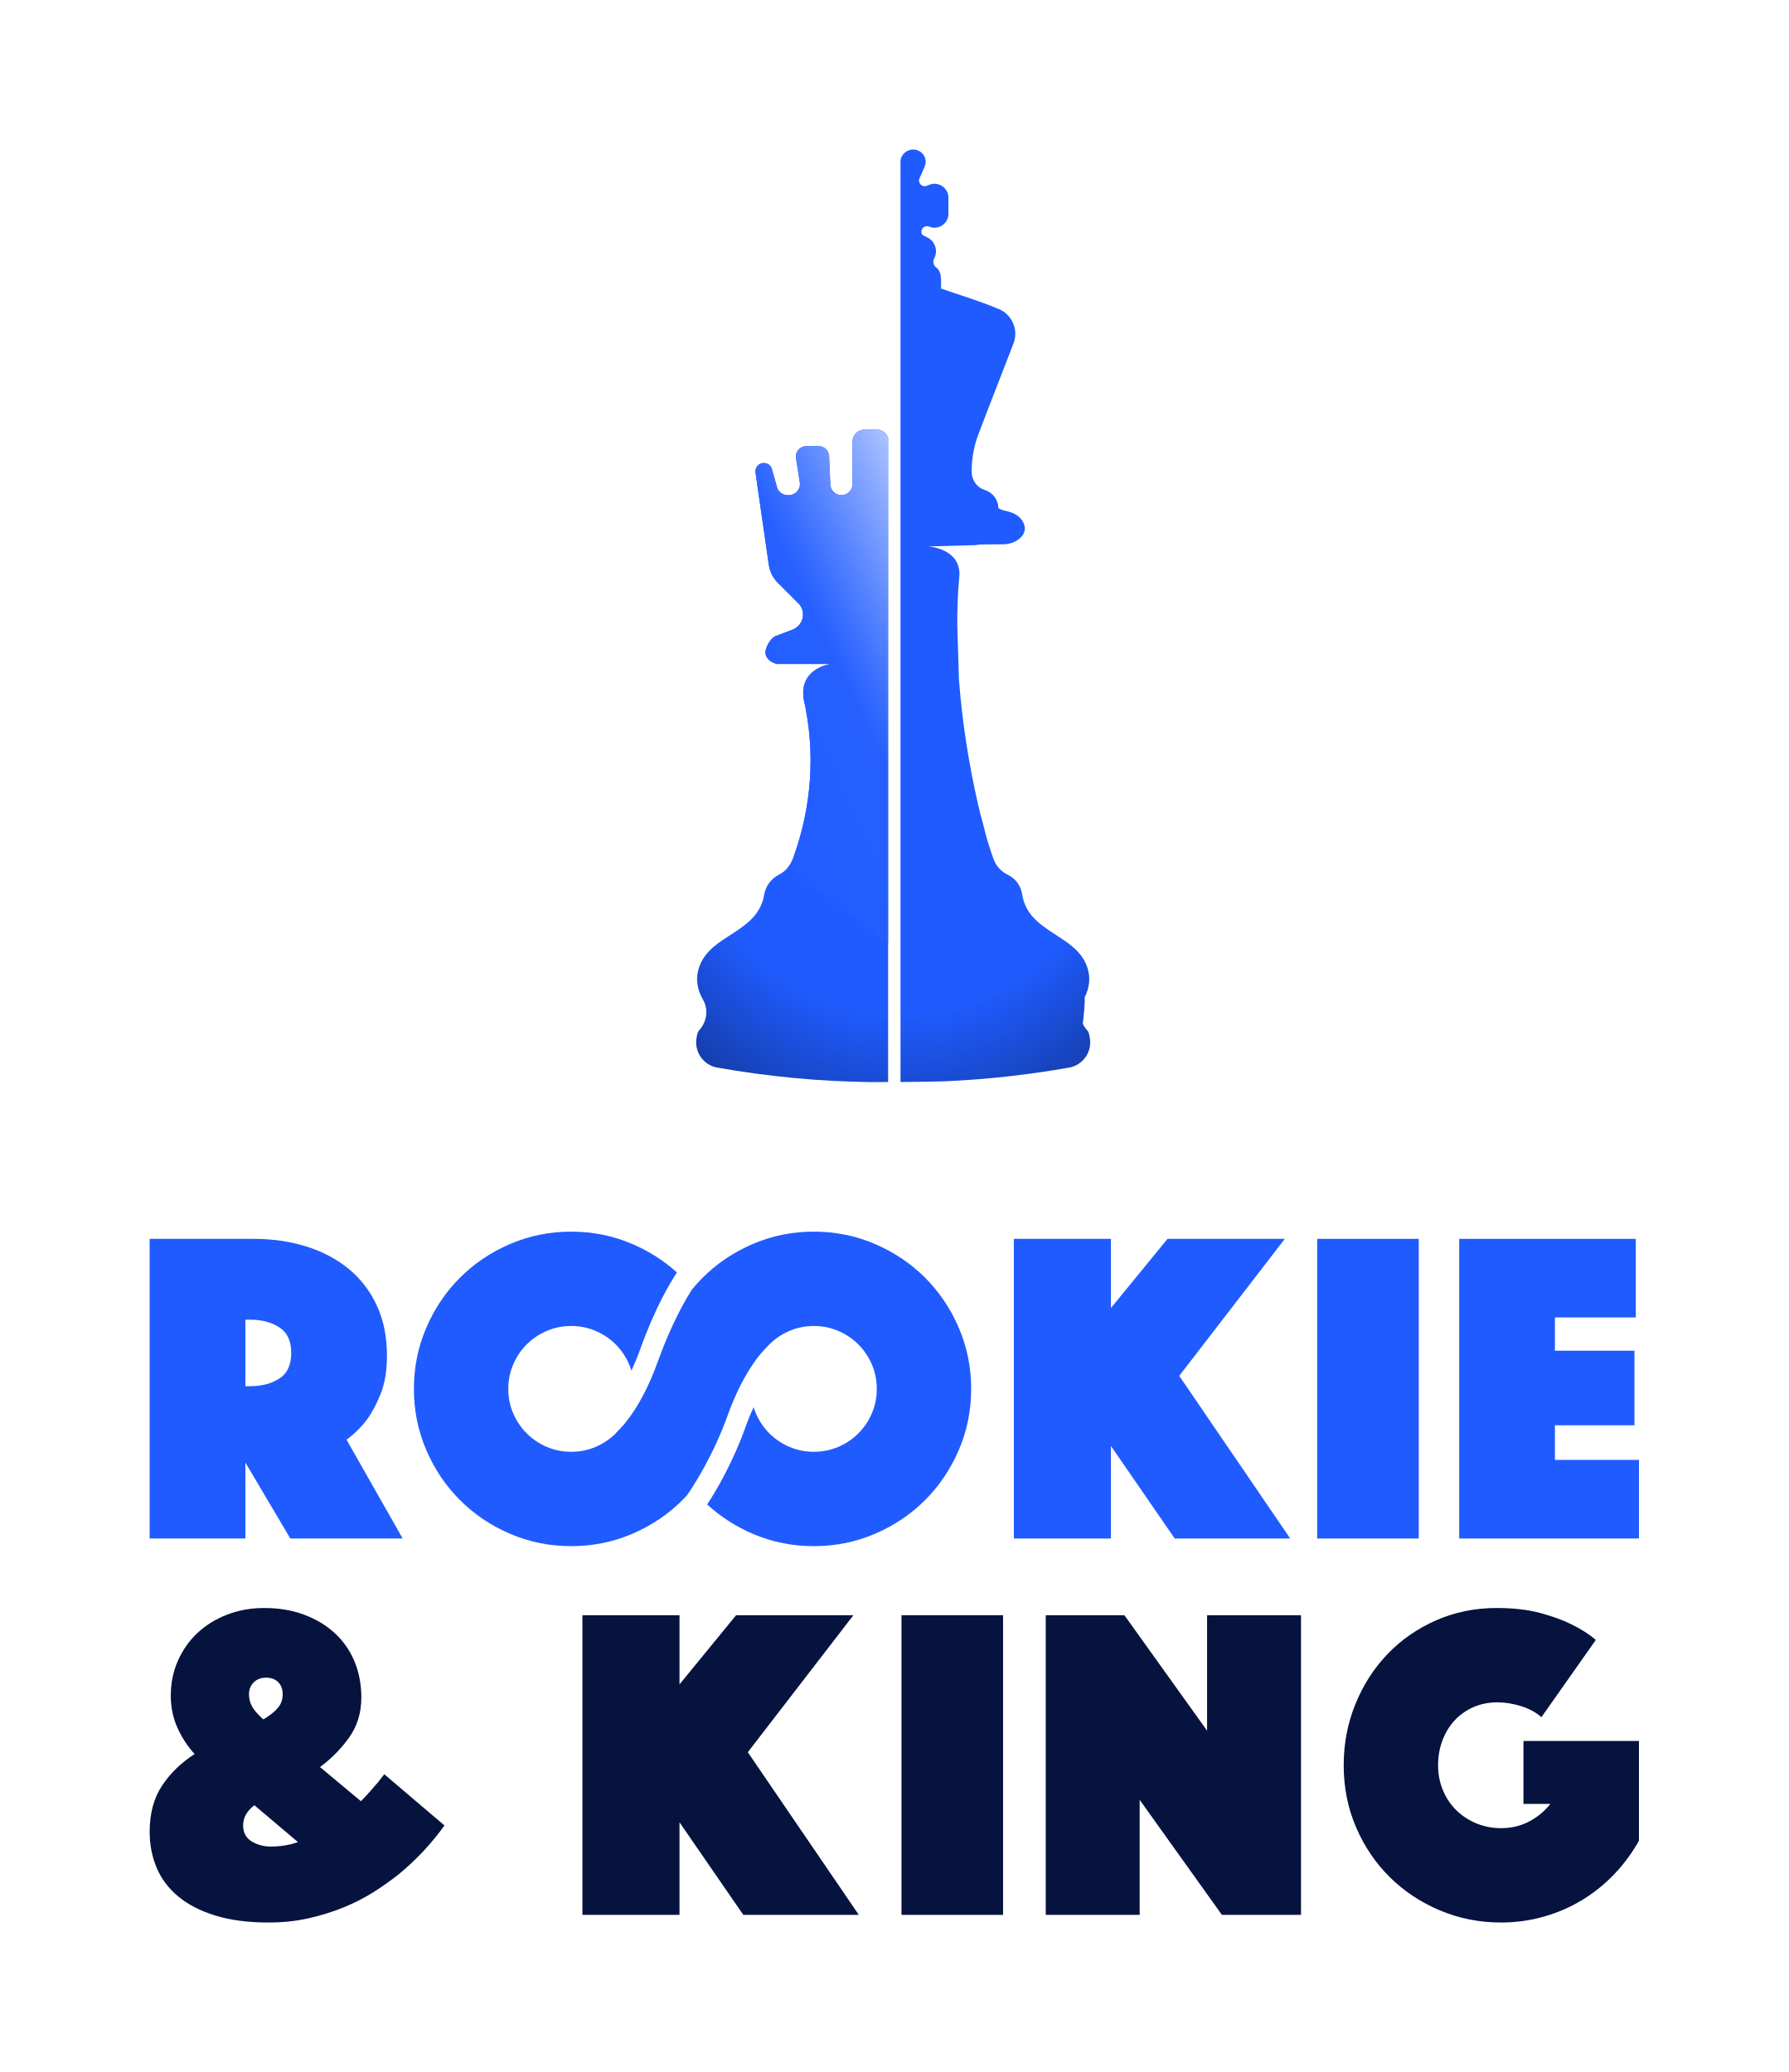
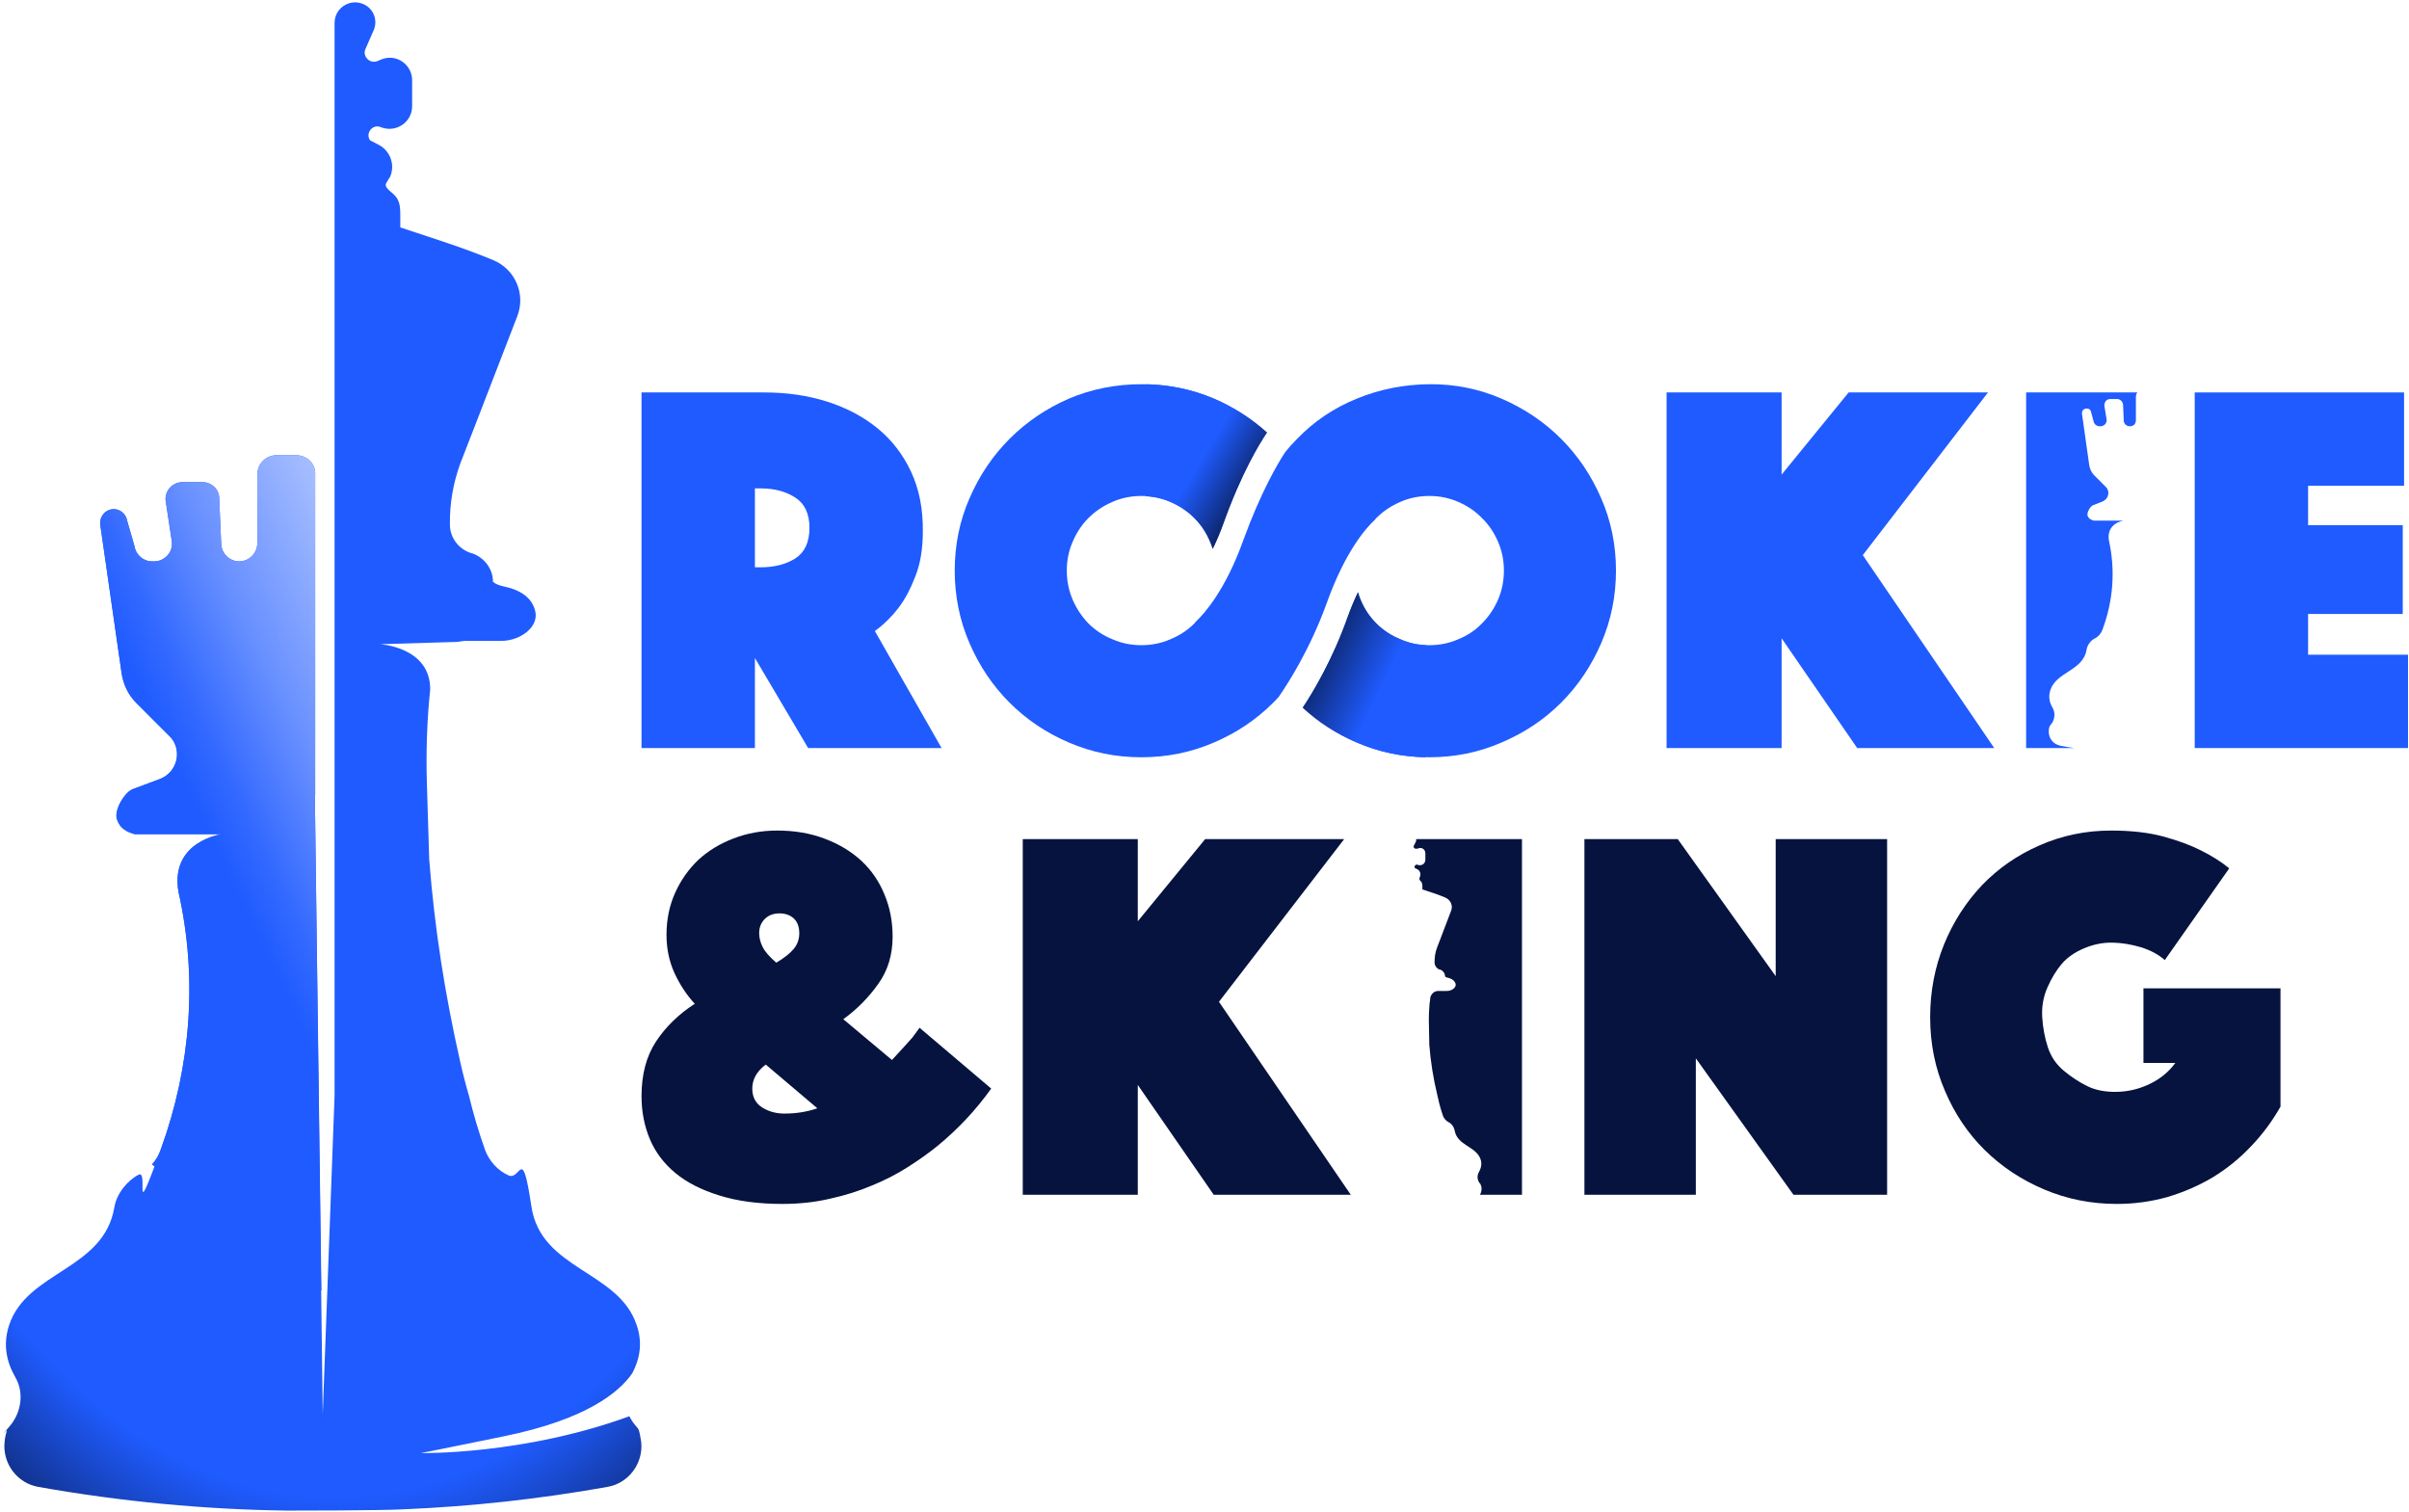
- <svg xmlns="http://www.w3.org/2000/svg" viewBox="0 0 503.722 583.766" width="504" height="584">
+ <svg xmlns="http://www.w3.org/2000/svg" xmlns:xlink="http://www.w3.org/1999/xlink" viewBox="173 279 733 460" width="733" height="460">
  <defs>
-     <clipPath id="cL">
-       <rect x="0" y="0" width="268.75" height="1080" />
-     </clipPath>
-     <clipPath id="cR">
-       <rect x="274.85" y="0" width="800" height="1080" />
-     </clipPath>
-     <radialGradient id="gA" gradientUnits="userSpaceOnUse" cx="0" cy="0" fx="0" fy="0" r="347.095" gradientTransform="matrix(0.720926, 0, 0, 1.279074, 275.198, 408.8786)">
-       <stop offset="0" stop-color="#1F5BFF" />
-       <stop offset="0.656" stop-color="#1F5BFF" />
-       <stop offset="0.664" stop-color="#1F5BFE" />
-       <stop offset="0.68" stop-color="#1E58F6" />
-       <stop offset="0.695" stop-color="#1D55EE" />
-       <stop offset="0.711" stop-color="#1C52E5" />
-       <stop offset="0.727" stop-color="#1B4FDD" />
-       <stop offset="0.742" stop-color="#1A4CD5" />
-       <stop offset="0.758" stop-color="#1949CC" />
-       <stop offset="0.773" stop-color="#1846C4" />
-       <stop offset="0.789" stop-color="#1743BC" />
-       <stop offset="0.805" stop-color="#1640B4" />
-       <stop offset="0.82" stop-color="#153DAC" />
-       <stop offset="0.836" stop-color="#143AA3" />
-       <stop offset="0.852" stop-color="#13379B" />
-       <stop offset="0.867" stop-color="#123493" />
-       <stop offset="0.883" stop-color="#11328B" />
-       <stop offset="0.898" stop-color="#102E82" />
-       <stop offset="1" stop-color="#0F2D7E" />
+     <radialGradient id="rk-radial-gradient" cx="-409.5" cy="407.3" fx="-409.5" fy="407.3" r="171.9" gradientTransform="translate(0 -315.3) scale(1 1.8)" gradientUnits="userSpaceOnUse">
+       <stop offset=".7" stop-color="#1f5bff" />
+       <stop offset=".9" stop-color="#000" />
    </radialGradient>
-     <linearGradient id="gH" gradientUnits="userSpaceOnUse" x1="0.271" y1="0" x2="1.601" y2="0" gradientTransform="matrix(-115.6908, 55.3304, -55.3304, -115.6908, 348.7944, 500.1782)">
-       <stop offset="0" stop-color="#B3C7FF" />
-       <stop offset="0.004" stop-color="#B1C6FF" />
-       <stop offset="0.043" stop-color="#A3BCFF" />
-       <stop offset="0.082" stop-color="#95B2FF" />
-       <stop offset="0.121" stop-color="#87A7FF" />
-       <stop offset="0.16" stop-color="#7A9EFF" />
-       <stop offset="0.199" stop-color="#6D94FF" />
-       <stop offset="0.238" stop-color="#608AFF" />
-       <stop offset="0.277" stop-color="#5381FF" />
-       <stop offset="0.316" stop-color="#4778FF" />
-       <stop offset="0.355" stop-color="#3B6FFF" />
-       <stop offset="0.395" stop-color="#3067FF" />
-       <stop offset="0.434" stop-color="#2560FF" />
-       <stop offset="1" stop-color="#1F5BFF" />
+     <linearGradient id="rk-linear-gradient" x1="-592.2" y1="-147.7" x2="-550.5" y2="-127.8" gradientUnits="userSpaceOnUse">
+       <stop offset="0" stop-color="#000" />
+       <stop offset=".8" stop-color="#1f5bff" />
    </linearGradient>
+     <radialGradient id="rk-radial-gradient3" cx="275.2" cy="408.9" fx="275.2" fy="408.9" r="250.2" gradientTransform="translate(0 -316.6) scale(1 1.8)" xlink:href="#rk-radial-gradient" />
+     <linearGradient id="rk-linear-gradient2" x1="348.8" y1="500.2" x2="233.1" y2="555.5" gradientUnits="userSpaceOnUse">
+       <stop offset="0" stop-color="#fff" />
+       <stop offset=".2" stop-color="#bbcdff" />
+       <stop offset=".6" stop-color="#6890ff" />
+       <stop offset=".8" stop-color="#3369ff" />
+       <stop offset=".9" stop-color="#1f5bff" />
+     </linearGradient>
+     <linearGradient id="rk-linear-gradient3" x1="561" y1="470.2" x2="602.8" y2="490.1" xlink:href="#rk-linear-gradient" />
+     <linearGradient id="rk-linear-gradient4" x1="562.7" y1="435.2" x2="531.5" y2="416.4" xlink:href="#rk-linear-gradient" />
  </defs>
-   <g transform="translate(195.678 42.118) scale(0.572585) translate(-173.678 -279.693)">
-     <g clip-path="url(#cL)">
-       <path d="M 274.820 285.953 L 274.820 612.430 L 271.246 709.320 L 268.797 520.938 C 268.840 520.938 268.879 520.934 268.922 520.934 L 268.922 476.559 L 269.055 423.426 C 269.062 420.145 266.402 417.477 263.121 417.477 L 257.199 417.477 C 253.922 417.477 251.266 420.133 251.266 423.410 L 251.266 444.297 C 251.266 447.316 248.816 449.766 245.797 449.766 C 242.836 449.766 240.414 447.406 240.332 444.449 L 239.730 430.637 C 239.652 427.867 237.387 425.660 234.617 425.660 L 228.492 425.660 C 225.480 425.660 223.117 428.254 223.402 431.254 L 225.352 443.785 C 225.652 446.992 223.129 449.766 219.906 449.766 L 219.316 449.766 C 216.605 449.766 214.305 447.777 213.906 445.094 L 211.727 437.488 C 211.430 435.453 209.684 433.945 207.625 433.945 C 205.129 433.945 203.195 436.137 203.512 438.617 L 210.027 483.809 C 210.465 487.238 212.027 490.430 214.477 492.879 L 225.109 503.512 C 228.551 507.703 226.777 514.047 221.703 515.965 L 213.406 519.105 C 210.824 520.082 207.641 525.711 208.551 528.332 C 209.508 531.074 211.605 532.129 213.996 532.848 L 240.520 532.848 C 240.520 532.848 224.695 534.898 227.258 550.297 C 227.262 550.312 227.262 550.328 227.266 550.344 C 233.168 576.500 231.145 603.355 221.988 628.531 C 220.766 631.887 218.430 634.789 215.238 636.398 C 211.344 638.367 208.496 642.020 207.789 646.324 C 204.645 665.371 181.305 665.676 175.770 682.078 C 173.754 688.059 175.031 693.375 177.738 698.113 C 180.520 702.977 179.527 708.945 175.797 713.117 C 175.469 713.484 175.230 713.848 175.109 714.199 C 174.773 715.172 174.543 716.355 174.402 717.648 C 173.680 724.230 178.160 730.281 184.680 731.438 C 209.898 735.898 235.109 738.277 260.324 738.582 L 260.383 738.582 C 262.812 738.609 288.953 738.508 296.020 738.211 L 296.051 738.211 L 296.051 738.207 C 316.633 737.336 337.215 735.082 357.801 731.438 C 364.324 730.285 368.812 724.242 368.090 717.656 C 367.949 716.359 367.719 715.176 367.383 714.199 C 367.262 713.848 367.023 713.484 366.699 713.121 C 365.824 712.141 365.105 711.059 364.543 709.922 C 365.000 705.400 365.600 700.600 365.450 696.810 C 367.660 692.402 368.555 687.516 366.719 682.078 C 361.160 665.598 337.637 665.367 334.664 646.066 C 334.031 641.961 331.484 638.434 327.734 636.641 C 324.441 635.066 321.879 632.277 320.625 628.855 C 318.645 623.449 316.992 617.969 315.680 612.430 L 315.699 612.430 C 314.730 608.996 313.816 605.531 312.996 601.945 C 308.375 581.609 305.168 561.316 303.598 540.488 L 302.883 517.684 C 302.574 507.906 302.957 498.406 303.863 488.719 C 303.863 475.836 288.562 475.027 288.562 475.027 L 312.051 474.348 C 312.789 474.160 313.555 474.051 314.344 474.047 L 314.426 474.043 L 325.434 473.957 C 331.617 473.906 337.191 469.484 335.805 464.668 C 334.758 461.035 331.820 458.996 328.223 457.930 C 326.715 457.484 324.062 457.141 322.980 456.039 C 322.906 452.148 320.430 448.711 316.762 447.414 L 316.094 447.180 C 312.434 445.883 309.938 442.457 309.871 438.574 C 309.762 432.195 310.871 425.859 313.145 419.898 L 317.258 409.094 L 330.383 375.242 L 330.430 375.125 C 333.004 368.465 329.805 360.977 323.227 358.215 C 313.926 354.301 304.105 351.340 294.812 348.156 C 294.688 343.020 295.355 340.191 292.309 337.652 C 291.059 336.609 290.625 334.887 291.344 333.426 L 291.449 333.215 L 291.469 333.180 C 293.363 329.523 291.922 324.984 288.266 323.090 L 285.633 321.727 C 284.094 319.484 286.422 316.617 288.934 317.660 C 293.453 319.531 298.426 316.211 298.426 311.320 L 298.426 303.426 C 298.426 298.566 293.512 295.246 289.004 297.059 L 287.770 297.555 C 285.469 298.477 283.211 296.145 284.211 293.875 L 286.723 288.164 C 288.016 285.230 286.770 281.801 283.898 280.375 L 283.852 280.352 C 282.941 279.902 281.996 279.691 281.074 279.691 C 277.793 279.691 274.820 282.332 274.820 285.953" fill="url(#gA)" />
-       <path d="M 257.199 417.477 C 253.922 417.477 251.266 420.133 251.266 423.41 L 251.266 444.297 C 251.266 447.316 248.816 449.766 245.797 449.766 C 242.836 449.766 240.414 447.406 240.332 444.449 L 239.73 430.637 C 239.652 427.867 237.387 425.66 234.617 425.66 L 228.492 425.66 C 225.48 425.66 223.117 428.254 223.402 431.254 L 225.352 443.785 C 225.652 446.992 223.129 449.766 219.906 449.766 L 219.316 449.766 C 216.605 449.766 214.305 447.777 213.906 445.094 L 211.727 437.488 C 211.43 435.453 209.684 433.945 207.625 433.945 C 205.129 433.945 203.195 436.137 203.512 438.617 L 210.027 483.809 C 210.465 487.238 212.027 490.43 214.477 492.879 L 225.109 503.512 C 228.551 507.703 226.777 514.047 221.703 515.965 L 213.406 519.105 C 210.824 520.082 207.641 525.711 208.551 528.332 C 209.508 531.074 211.605 532.129 213.996 532.848 L 240.52 532.848 C 240.52 532.848 224.695 534.898 227.258 550.297 C 227.262 550.312 227.262 550.328 227.266 550.344 C 233.168 576.5 231.145 603.355 221.988 628.531 C 221.352 630.277 220.406 631.898 219.199 633.281 L 270.758 671.699 L 268.797 520.938 C 268.84 520.938 268.879 520.934 268.922 520.934 L 268.922 476.559 L 269.055 423.426 C 269.062 420.145 266.402 417.477 263.121 417.477 Z M 257.199 417.477 " fill="url(#gH)" />
-     </g>
-     <g clip-path="url(#cR)">
-       <path d="M 274.820 285.953 L 274.820 612.430 L 271.246 709.320 L 268.797 520.938 C 268.840 520.938 268.879 520.934 268.922 520.934 L 268.922 476.559 L 269.055 423.426 C 269.062 420.145 266.402 417.477 263.121 417.477 L 257.199 417.477 C 253.922 417.477 251.266 420.133 251.266 423.410 L 251.266 444.297 C 251.266 447.316 248.816 449.766 245.797 449.766 C 242.836 449.766 240.414 447.406 240.332 444.449 L 239.730 430.637 C 239.652 427.867 237.387 425.660 234.617 425.660 L 228.492 425.660 C 225.480 425.660 223.117 428.254 223.402 431.254 L 225.352 443.785 C 225.652 446.992 223.129 449.766 219.906 449.766 L 219.316 449.766 C 216.605 449.766 214.305 447.777 213.906 445.094 L 211.727 437.488 C 211.430 435.453 209.684 433.945 207.625 433.945 C 205.129 433.945 203.195 436.137 203.512 438.617 L 210.027 483.809 C 210.465 487.238 212.027 490.430 214.477 492.879 L 225.109 503.512 C 228.551 507.703 226.777 514.047 221.703 515.965 L 213.406 519.105 C 210.824 520.082 207.641 525.711 208.551 528.332 C 209.508 531.074 211.605 532.129 213.996 532.848 L 240.520 532.848 C 240.520 532.848 224.695 534.898 227.258 550.297 C 227.262 550.312 227.262 550.328 227.266 550.344 C 233.168 576.500 231.145 603.355 221.988 628.531 C 220.766 631.887 218.430 634.789 215.238 636.398 C 211.344 638.367 208.496 642.020 207.789 646.324 C 204.645 665.371 181.305 665.676 175.770 682.078 C 173.754 688.059 175.031 693.375 177.738 698.113 C 180.520 702.977 179.527 708.945 175.797 713.117 C 175.469 713.484 175.230 713.848 175.109 714.199 C 174.773 715.172 174.543 716.355 174.402 717.648 C 173.680 724.230 178.160 730.281 184.680 731.438 C 209.898 735.898 235.109 738.277 260.324 738.582 L 260.383 738.582 C 262.812 738.609 288.953 738.508 296.020 738.211 L 296.051 738.211 L 296.051 738.207 C 316.633 737.336 337.215 735.082 357.801 731.438 C 364.324 730.285 368.812 724.242 368.090 717.656 C 367.949 716.359 367.719 715.176 367.383 714.199 C 367.262 713.848 367.023 713.484 366.699 713.121 C 365.824 712.141 365.105 711.059 364.543 709.922 C 365.000 705.400 365.600 700.600 365.450 696.810 C 367.660 692.402 368.555 687.516 366.719 682.078 C 361.160 665.598 337.637 665.367 334.664 646.066 C 334.031 641.961 331.484 638.434 327.734 636.641 C 324.441 635.066 321.879 632.277 320.625 628.855 C 318.645 623.449 316.992 617.969 315.680 612.430 L 315.699 612.430 C 314.730 608.996 313.816 605.531 312.996 601.945 C 308.375 581.609 305.168 561.316 303.598 540.488 L 302.883 517.684 C 302.574 507.906 302.957 498.406 303.863 488.719 C 303.863 475.836 288.562 475.027 288.562 475.027 L 312.051 474.348 C 312.789 474.160 313.555 474.051 314.344 474.047 L 314.426 474.043 L 325.434 473.957 C 331.617 473.906 337.191 469.484 335.805 464.668 C 334.758 461.035 331.820 458.996 328.223 457.930 C 326.715 457.484 324.062 457.141 322.980 456.039 C 322.906 452.148 320.430 448.711 316.762 447.414 L 316.094 447.180 C 312.434 445.883 309.938 442.457 309.871 438.574 C 309.762 432.195 310.871 425.859 313.145 419.898 L 317.258 409.094 L 330.383 375.242 L 330.430 375.125 C 333.004 368.465 329.805 360.977 323.227 358.215 C 313.926 354.301 304.105 351.340 294.812 348.156 C 294.688 343.020 295.355 340.191 292.309 337.652 C 291.059 336.609 290.625 334.887 291.344 333.426 L 291.449 333.215 L 291.469 333.180 C 293.363 329.523 291.922 324.984 288.266 323.090 L 285.633 321.727 C 284.094 319.484 286.422 316.617 288.934 317.660 C 293.453 319.531 298.426 316.211 298.426 311.320 L 298.426 303.426 C 298.426 298.566 293.512 295.246 289.004 297.059 L 287.770 297.555 C 285.469 298.477 283.211 296.145 284.211 293.875 L 286.723 288.164 C 288.016 285.230 286.770 281.801 283.898 280.375 L 283.852 280.352 C 282.941 279.902 281.996 279.691 281.074 279.691 C 277.793 279.691 274.820 282.332 274.820 285.953" fill="url(#gA)" />
-     </g>
+   <g id="mark">
+     <path fill="url(#rk-radial-gradient3)" d="M368.1,717.7c-.2-1.3-.4-2.5-.7-3.5-.1-.4-.4-.7-.7-1.1-.9-1-1.6-2-2.2-3.2-32.3,11.8-63.4,11.2-63.4,11.2,0,0,8.7-1.7,25.2-5.1,25.1-5.1,35.1-13.4,39.1-19.2,2.3-4.4,3.2-9.3,1.3-14.7-5.5-16.5-29.1-16.7-32-36s-3.2-7.7-7-9.5c-3.3-1.5-5.8-4.3-7.1-7.7q-2.9-8.2-4.9-16.5h0c-1-3.4-1.9-6.9-2.7-10.5-4.6-20.3-7.8-40.6-9.4-61.4l-.7-22.8c-.3-9.8,0-19.3,1-29,0-12.9-15.3-13.7-15.3-13.7l23.5-.7c.7-.1,1.5-.2,2.2-.3h.1s11,0,11,0c6.2,0,11.8-4.5,10.4-9.3-1-3.7-4-5.7-7.6-6.8-1.5-.4-4.1-.8-5.2-1.9,0-3.9-2.6-7.3-6.2-8.6l-.7-.2c-3.7-1.3-6.2-4.7-6.2-8.6-.1-6.4,1-12.7,3.2-18.7l4.2-10.8,13.1-33.9h0c2.6-6.7-.6-14.2-7.2-17-9.3-3.9-19.1-6.9-28.4-10-.1-5.2.6-8-2.5-10.5s-1.7-2.8-1-4.3v-.2c.1,0,.2,0,.2,0,1.9-3.7.4-8.2-3.2-10.1l-2.7-1.4c-1.5-2.2.8-5.1,3.3-4,4.6,1.8,9.5-1.5,9.5-6.4v-7.9c0-4.8-4.9-8.2-9.4-6.3l-1.2.5c-2.3.9-4.6-1.5-3.6-3.7l2.5-5.7c1.3-3,0-6.4-2.8-7.8h0c-4.2-2.1-9.1.9-9.1,5.6v326.4l-3.6,96.9-2.4-188.4s0,0,.1,0v-97.5c.2-3.3-2.5-5.9-5.8-5.9h-5.9c-3.3,0-5.9,2.6-5.9,5.9v20.9c0,3-2.5,5.5-5.5,5.5h0c-3,0-5.4-2.4-5.5-5.4l-.6-13.8c0-2.7-2.3-4.9-5.1-4.9h-6.1c-3,0-5.4,2.6-5.1,5.6l1.9,12.5c.4,3.2-2.2,6-5.4,6h-.6c-2.7,0-5-2-5.4-4.7l-2.2-7.6c-.3-2-2-3.6-4.1-3.6h0c-2.5,0-4.4,2.2-4.1,4.7l6.5,45.2c.5,3.4,2,6.6,4.5,9.1l10.6,10.6c3.4,4.2,1.7,10.5-3.4,12.5l-8.3,3.1c-2.6,1-5.8,6.6-4.8,9.2.9,2.8,3,3.8,5.4,4.5h26.5s-15.8,2.1-13.2,17.5c0,0,0,0,0,0,5.9,26.2,3.8,53.1-5.3,78.2s-3.6,6.3-6.8,7.9-6.7,5.6-7.4,9.9c-3.2,19.1-26.5,19.4-32,35.8-2,6-.8,11.3,1.9,16s1.8,10.8-1.9,15-.6.7-.7,1.1c-.3,1-.6,2.2-.7,3.5-.7,6.5,3.8,12.6,10.3,13.7q37.8,6.7,75.6,7.2h0s0,0,0,0c2.5,0,28.7,0,35.7-.4h0q30.9-1.3,61.8-6.8C364.3,730.3,368.8,724.2,368.1,717.7Z" />
+     <path fill="url(#rk-linear-gradient2)" d="M210,483.8c.5,3.4,2,6.6,4.5,9.1l10.6,10.6c3.4,4.2,1.7,10.5-3.4,12.5l-8.3,3.1c-2.6,1-5.8,6.6-4.8,9.2.9,2.8,3,3.8,5.4,4.5h26.5s-15.8,2.1-13.2,17.5c0,0,0,0,0,0,5.9,26.2,3.8,53.1-5.3,78.2-.6,1.8-1.6,3.4-2.8,4.8l51.6,38.4-2-150.8s0,0,.1,0v-97.5c.2-3.3-2.5-5.9-5.8-5.9h-5.9c-3.3,0-5.9,2.6-5.9,5.9v20.9c0,3-2.5,5.5-5.5,5.5s-5.4-2.4-5.5-5.4l-.6-13.8c0-2.7-2.3-4.9-5.1-4.9h-6.1c-3,0-5.4,2.6-5.1,5.6l1.9,12.5c.4,3.2-2.2,6-5.4,6h-.6c-2.7,0-5-2-5.4-4.7l-2.2-7.6c-.3-2-2-3.6-4.1-3.6s-4.4,2.2-4.1,4.7L210,483.8Z" />
  </g>
-   <g transform="translate(42.118 347.004) scale(1) translate(-356.016 -673.738)">
-     <path d="M 382.977 717.281 L 384.371 717.281 C 387.578 717.281 390.297 716.566 392.535 715.129 C 394.77 713.695 395.891 711.293 395.891 707.914 C 395.891 704.543 394.77 702.137 392.535 700.699 C 390.297 699.266 387.578 698.547 384.371 698.547 L 382.977 698.547 Z M 356.016 675.762 L 385.129 675.762 C 390.531 675.762 395.531 676.48 400.129 677.914 C 404.73 679.352 408.715 681.461 412.094 684.246 C 415.465 687.027 418.105 690.469 420.004 694.559 C 421.902 698.656 422.852 703.359 422.852 708.676 C 422.852 712.895 422.262 716.48 421.082 719.434 C 419.898 722.387 418.59 724.836 417.156 726.773 C 415.465 728.973 413.57 730.828 411.461 732.344 L 427.281 760.191 L 395.637 760.191 L 382.977 738.801 L 382.977 760.191 L 356.016 760.191 Z M 356.016 675.762 " fill="#1F5BFF" />
-     <path d="M 599.43 675.766 L 626.773 675.766 L 626.773 695.258 L 642.719 675.766 L 675.758 675.766 L 646.012 714.371 L 677.277 760.195 L 644.746 760.195 L 626.773 734.117 L 626.773 760.195 L 599.43 760.195 Z M 599.43 675.766 " fill="#1F5BFF" />
-     <path d="M 684.871 675.766 L 713.48 675.766 L 713.48 760.195 L 684.871 760.195 Z M 684.871 675.766 " fill="#1F5BFF" />
-     <path d="M 724.871 675.766 L 774.617 675.766 L 774.617 697.914 L 751.832 697.914 L 751.832 707.281 L 774.238 707.281 L 774.238 728.293 L 751.832 728.293 L 751.832 738.043 L 775.504 738.043 L 775.504 760.195 L 724.871 760.195 Z M 724.871 675.766 " fill="#1F5BFF" />
-     <path d="M 583.926 700.828 C 581.605 695.426 578.438 690.723 574.434 686.715 C 570.422 682.707 565.719 679.543 560.316 677.219 C 554.914 674.898 549.18 673.738 543.102 673.738 C 537.027 673.738 531.285 674.898 525.887 677.219 C 520.488 679.543 515.781 682.707 511.773 686.715 C 510.773 687.715 509.82 688.762 508.926 689.848 C 508.918 689.84 508.91 689.832 508.902 689.824 C 507.047 692.684 503.035 699.508 499.043 710.609 C 494.617 722.914 489.383 728.496 487.859 729.934 C 487.668 730.148 487.484 730.371 487.281 730.574 C 485.676 732.18 483.801 733.441 481.648 734.371 C 479.496 735.301 477.195 735.762 474.75 735.762 C 472.301 735.762 470.004 735.301 467.852 734.371 C 465.699 733.441 463.82 732.18 462.219 730.574 C 460.613 728.973 459.348 727.094 458.422 724.941 C 457.492 722.789 457.027 720.488 457.027 718.043 C 457.027 715.594 457.492 713.297 458.422 711.141 C 459.348 708.992 460.613 707.113 462.219 705.512 C 463.82 703.906 465.699 702.641 467.852 701.715 C 470.004 700.785 472.301 700.32 474.75 700.32 C 477.195 700.32 479.496 700.785 481.648 701.715 C 483.801 702.641 485.676 703.906 487.281 705.512 C 488.883 707.113 490.148 708.992 491.078 711.141 C 491.324 711.715 491.535 712.301 491.715 712.895 C 492.539 711.113 493.363 709.148 494.16 706.934 C 498.496 694.887 502.773 687.879 504.539 685.25 C 500.879 681.926 496.688 679.25 491.965 677.219 C 486.562 674.898 480.824 673.738 474.75 673.738 C 468.672 673.738 462.934 674.898 457.535 677.219 C 452.133 679.543 447.43 682.707 443.422 686.715 C 439.41 690.723 436.246 695.426 433.926 700.828 C 431.605 706.227 430.445 711.965 430.445 718.043 C 430.445 724.117 431.605 729.855 433.926 735.258 C 436.246 740.656 439.41 745.363 443.422 749.371 C 447.43 753.379 452.133 756.543 457.535 758.863 C 462.934 761.184 468.672 762.348 474.75 762.348 C 480.824 762.348 486.562 761.184 491.965 758.863 C 497.363 756.543 502.07 753.379 506.078 749.371 C 506.527 748.922 506.961 748.461 507.387 747.996 C 509.312 745.203 514.758 736.797 518.809 725.531 C 523.102 713.594 528.074 707.918 530.277 705.836 C 530.375 705.727 530.469 705.613 530.57 705.512 C 532.172 703.906 534.051 702.641 536.203 701.715 C 538.355 700.785 540.652 700.32 543.102 700.32 C 545.547 700.32 547.852 700.785 550 701.715 C 552.152 702.641 554.031 703.906 555.633 705.512 C 557.238 707.113 558.5 708.992 559.434 711.141 C 560.359 713.297 560.824 715.594 560.824 718.043 C 560.824 720.488 560.359 722.789 559.434 724.941 C 558.5 727.094 557.238 728.973 555.633 730.574 C 554.031 732.18 552.152 733.441 550 734.371 C 547.852 735.301 545.547 735.762 543.102 735.762 C 540.652 735.762 538.355 735.301 536.203 734.371 C 534.051 733.441 532.172 732.18 530.57 730.574 C 528.969 728.973 527.699 727.094 526.773 724.941 C 526.527 724.371 526.32 723.793 526.141 723.203 C 525.312 724.996 524.488 726.988 523.691 729.211 C 520.141 739.074 515.543 746.793 513.059 750.598 C 516.777 754.027 521.051 756.789 525.887 758.863 C 531.285 761.184 537.027 762.348 543.102 762.348 C 549.18 762.348 554.914 761.184 560.316 758.863 C 565.719 756.543 570.422 753.379 574.434 749.371 C 578.438 745.363 581.605 740.656 583.926 735.258 C 586.246 729.855 587.406 724.117 587.406 718.043 C 587.406 711.965 586.246 706.227 583.926 700.828 " fill="#1F5BFF" />
-     <path d="M 383.992 804.078 C 383.992 805.262 384.262 806.379 384.812 807.434 C 385.363 808.488 386.438 809.73 388.043 811.168 C 389.98 809.984 391.375 808.867 392.219 807.812 C 393.062 806.758 393.484 805.516 393.484 804.078 C 393.484 802.645 393.062 801.504 392.219 800.66 C 391.375 799.816 390.234 799.395 388.801 799.395 C 387.363 799.395 386.207 799.84 385.32 800.723 C 384.434 801.609 383.992 802.73 383.992 804.078 M 390.191 846.988 C 391.461 846.988 392.746 846.883 394.055 846.672 C 395.359 846.465 396.605 846.145 397.789 845.723 L 385.512 835.344 C 383.398 836.945 382.344 838.848 382.344 841.039 C 382.344 843.066 383.145 844.562 384.75 845.531 C 386.352 846.504 388.168 846.988 390.191 846.988 M 356.016 842.812 C 356.016 837.668 357.176 833.34 359.5 829.836 C 361.816 826.336 364.879 823.363 368.676 820.914 C 366.73 818.805 365.133 816.355 363.863 813.57 C 362.598 810.785 361.965 807.75 361.965 804.457 C 361.965 800.914 362.641 797.621 363.992 794.586 C 365.34 791.547 367.195 788.934 369.559 786.734 C 371.922 784.543 374.707 782.836 377.914 781.609 C 381.121 780.387 384.582 779.773 388.297 779.773 C 392.43 779.773 396.184 780.406 399.559 781.672 C 402.934 782.938 405.828 784.691 408.23 786.926 C 410.637 789.164 412.473 791.82 413.738 794.898 C 415.004 797.98 415.637 801.336 415.637 804.965 C 415.637 809.266 414.496 813.023 412.219 816.23 C 409.941 819.438 407.195 822.223 403.992 824.586 L 415.512 834.203 C 416.523 833.191 417.43 832.223 418.23 831.293 C 419.031 830.363 419.727 829.562 420.32 828.887 C 420.996 828.047 421.586 827.285 422.094 826.609 L 439.055 841.039 C 435.426 846.102 431.164 850.66 426.27 854.711 C 424.16 856.398 421.816 858.066 419.246 859.711 C 416.668 861.355 413.844 862.812 410.762 864.078 C 407.68 865.344 404.371 866.375 400.828 867.18 C 397.281 867.98 393.527 868.383 389.559 868.383 C 383.738 868.383 378.715 867.727 374.496 866.418 C 370.277 865.113 366.797 863.316 364.055 861.039 C 361.312 858.762 359.285 856.062 357.977 852.938 C 356.668 849.816 356.016 846.441 356.016 842.812 " fill="#06133F" />
-     <path d="M 477.914 781.801 L 505.254 781.801 L 505.254 801.293 L 521.203 781.801 L 554.242 781.801 L 524.496 820.406 L 555.762 866.23 L 523.23 866.23 L 505.254 840.152 L 505.254 866.23 L 477.914 866.23 Z M 477.914 781.801 " fill="#06133F" />
-     <path d="M 567.785 781.801 L 596.391 781.801 L 596.391 866.23 L 567.785 866.23 Z M 567.785 781.801 " fill="#06133F" />
-     <path d="M 608.418 781.801 L 630.566 781.801 L 653.859 814.332 L 653.859 781.801 L 680.312 781.801 L 680.312 866.23 L 658.035 866.23 L 634.871 833.824 L 634.871 866.23 L 608.418 866.23 Z M 608.418 781.801 " fill="#06133F" />
-     <path d="M 748.035 810.531 C 746.516 809.184 744.617 808.148 742.34 807.434 C 740.059 806.719 737.824 806.355 735.629 806.355 C 733.18 806.355 730.945 806.801 728.922 807.684 C 726.895 808.57 725.141 809.797 723.668 811.355 C 722.191 812.918 721.027 814.797 720.188 816.988 C 719.344 819.184 718.922 821.547 718.922 824.078 C 718.922 826.609 719.383 828.973 720.312 831.168 C 721.238 833.359 722.508 835.238 724.109 836.801 C 725.715 838.359 727.594 839.586 729.742 840.469 C 731.895 841.355 734.191 841.801 736.641 841.801 C 739.512 841.801 742.129 841.188 744.488 839.965 C 746.852 838.742 748.879 837.074 750.566 834.965 L 742.973 834.965 L 742.973 817.242 L 775.504 817.242 L 775.504 845.344 C 773.559 848.805 771.238 851.945 768.543 854.773 C 765.84 857.602 762.82 860.027 759.488 862.055 C 756.156 864.078 752.547 865.641 748.668 866.734 C 744.785 867.832 740.773 868.383 736.641 868.383 C 730.566 868.383 724.828 867.242 719.426 864.965 C 714.023 862.684 709.32 859.562 705.312 855.598 C 701.305 851.633 698.141 846.945 695.82 841.547 C 693.496 836.145 692.34 830.324 692.34 824.078 C 692.34 818.004 693.434 812.266 695.629 806.863 C 697.824 801.465 700.84 796.758 704.68 792.75 C 708.52 788.742 713.078 785.578 718.352 783.254 C 723.625 780.934 729.301 779.773 735.375 779.773 C 740.102 779.773 744.191 780.238 747.652 781.168 C 751.113 782.098 754.023 783.148 756.387 784.332 C 759.176 785.68 761.492 787.16 763.352 788.762 Z M 748.035 810.531 " fill="#06133F" />
+   <g id="wordmark">
+     <path fill="#1f5bff" d="M368.2,398.4h37.3q10.4,0,19.2,2.8t15.3,8.1,10.2,13.2,3.6,18.1q0,8.1-2.3,13.8-2.2,5.7-5,9.4-3.2,4.2-7.3,7.2l20.3,35.6h-40.6l-16.2-27.4v27.4h-34.5V398.4ZM402.7,451.6h1.8q6.2,0,10.5-2.7,4.3-2.8,4.3-9.3,0-6.4-4.3-9.2-4.3-2.8-10.5-2.8h-1.8V451.6Z" />
+     <path fill="#1f5bff" d="M680.1,398.4h35v25l20.4-25h42.4l-38.1,49.5,40,58.7h-41.7l-23-33.4v33.4h-35V398.4Z" />
+     <path fill="#1f5bff" d="M840.8,398.4h63.7v28.4h-29.2v12h28.8v27h-28.8v12.4h30.4v28.4h-64.9V398.4Z" />
+     <path fill="#06133f" d="M368.2,612.5q0-9.9,4.4-16.6t11.8-11.5q-3.7-4-6.2-9.4-2.4-5.3-2.4-11.6,0-6.9,2.6-12.7,2.6-5.8,7.1-10.1,4.6-4.2,10.7-6.5,6.2-2.4,13.3-2.4,8,0,14.5,2.5,6.4,2.4,11.1,6.7,4.6,4.3,7,10.2,2.5,5.9,2.5,12.9,0,8.3-4.4,14.4-4.4,6.2-10.6,10.7l14.8,12.4q1.9-2,3.5-3.8,1.5-1.7,2.7-3,1.3-1.7,2.2-3l21.8,18.5q-7,9.8-16.4,17.5-4.1,3.3-9,6.4-5,3.2-10.9,5.6-5.9,2.5-12.7,4-6.8,1.6-14.5,1.6-11.1,0-19.3-2.6-8.1-2.5-13.3-6.8-5.3-4.4-7.8-10.4Q368.2,619.5,368.2,612.5ZM412,617.8q2.4,0,4.9-.4,2.5-.4,4.8-1.2l-15.7-13.3q-4.1,3.1-4.1,7.3,0,3.9,3.1,5.8Q408.1,617.9,412,617.8ZM404,562.9q0,2.2,1.1,4.3,1,2,4.1,4.7,3.7-2.2,5.4-4.3,1.6-2,1.6-4.7,0-2.8-1.6-4.4-1.7-1.6-4.4-1.6-2.8,0-4.5,1.7Q404,560.3,404,562.9Z" />
+     <path fill="#06133f" d="M484.2,534.3h35v25l20.5-25h42.3l-38.1,49.5,40.1,58.7h-41.7l-23.1-33.4v33.4h-35V534.3Z" />
+     <path fill="#06133f" d="M655.1,534.3h28.4l29.8,41.7v-41.7h33.9v108.2h-28.5l-29.7-41.5v41.5h-33.9V534.3Z" />
+     <path fill="#06133f" d="M831.7,571.1q-3-2.6-7.3-3.9t-8.6-1.4-8.6,1.7-6.8,4.7-4.4,7.2-1.6,9.1,1.7,9.1,4.9,7.2,7.2,4.7,8.9,1.7,10-2.4,7.8-6.4h-9.7v-22.7h41.7v36q-3.8,6.7-9,12.1-5.2,5.5-11.6,9.4-6.4,3.8-13.8,6-7.5,2.1-15.4,2.1-11.7,0-22.1-4.4-10.4-4.4-18.1-12-7.7-7.6-12.1-18-4.5-10.4-4.5-22.4,0-11.7,4.2-22.1,4.2-10.3,11.6-18.1,7.4-7.7,17.5-12.1,10.2-4.5,21.8-4.5,9.1,0,15.8,1.8,6.6,1.8,11.2,4.1,5.3,2.6,8.9,5.6L831.7,571.1Z" />
+     <path fill="#1f5bff" d="M660.2,430.6q-4.5-10.4-12.2-18.1t-18.1-12.2-22-4.4-22.1,4.4-18.1,12.2q-1.9,1.9-3.6,4s0,0,0,0c-2.4,3.6-7.5,12.4-12.7,26.6-5.6,15.8-12.3,22.9-14.3,24.8-.2.2-.5.5-.7.8q-3.1,3.1-7.3,4.8-4.1,1.8-8.8,1.8-4.7,0-8.8-1.8-4.2-1.7-7.3-4.8-3-3.1-4.8-7.2-1.8-4.2-1.8-8.9,0-4.7,1.8-8.8,1.8-4.2,4.8-7.2,3.1-3.1,7.3-4.9,4.1-1.8,8.8-1.8,4.7,0,8.8,1.8,4.2,1.8,7.3,4.9,3,3,4.8,7.2c.3.7.6,1.5.8,2.2,1.1-2.3,2.2-4.8,3.2-7.6,5.5-15.4,11-24.4,13.3-27.8q-7.1-6.4-16.1-10.3-10.4-4.4-22.1-4.4-11.7,0-22.1,4.4-10.3,4.5-18,12.2-7.7,7.7-12.2,18.1-4.5,10.3-4.5,22,0,11.7,4.5,22.1,4.5,10.4,12.2,18.1,7.7,7.7,18,12.1,10.4,4.5,22.1,4.5,11.7,0,22.1-4.5,10.3-4.4,18-12.1c.6-.6,1.2-1.2,1.7-1.8,2.5-3.6,9.5-14.3,14.7-28.8,5.5-15.3,11.8-22.6,14.7-25.2,0-.2.2-.3.3-.4q3.1-3.1,7.3-4.9,4.1-1.8,8.8-1.8,4.7,0,8.8,1.8,4.2,1.8,7.2,4.9,3.1,3,4.9,7.2,1.8,4.1,1.8,8.8,0,4.7-1.8,8.9-1.8,4.1-4.9,7.2-3,3.1-7.2,4.8-4.1,1.8-8.8,1.8-4.7,0-8.8-1.8-4.2-1.7-7.3-4.8-3.1-3.1-4.8-7.2c-.3-.8-.6-1.5-.8-2.3-1.1,2.3-2.2,4.9-3.2,7.7-4.5,12.7-10.4,22.6-13.6,27.4q7.1,6.6,16.4,10.6,10.4,4.5,22.1,4.5,11.7,0,22-4.5,10.4-4.4,18.1-12.1,7.7-7.7,12.2-18.1,4.5-10.4,4.5-22.1Q664.7,440.9,660.2,430.6Z" />
+     <path fill="url(#rk-linear-gradient3)" d="M606.8,475.3c-2.7-.1-5.3-.7-7.7-1.8q-4.2-1.7-7.3-4.8t-4.8-7.2c-.3-.8-.6-1.5-.8-2.3-1.1,2.3-2.2,4.9-3.2,7.7-4.5,12.7-10.4,22.6-13.6,27.4q7.1,6.6,16.4,10.6,9.9,4.3,21,4.5V475.3Z" />
+     <path fill="url(#rk-linear-gradient4)" d="M521.6,430c2.6.1,5.2.7,7.5,1.7q4.2,1.8,7.3,4.9t4.8,7.2c.3.7.6,1.5.8,2.2,1.1-2.3,2.2-4.8,3.2-7.6,5.5-15.4,11-24.4,13.3-27.8q-7.1-6.4-16.1-10.3-9.9-4.2-20.8-4.4V430Z" />
+     <path fill="#06133f" d="M603.9,534.3c0,.2,0,.4,0,.6l-.7,1.4c-.3.5.3,1.1.9.9h.3c1.1-.6,2.3.2,2.3,1.4v2c0,1.2-1.2,2-2.4,1.5h0c-.6-.2-1.1.5-.8,1l.8.4c.9.5,1.1,1.5.7,2.4t0,0h0c-.2.4-.1.9.2,1.1.7.7.6,1.3.6,2.6,2.3.8,4.7,1.5,7,2.5,1.6.7,2.4,2.5,1.7,4.1h0s-3.2,8.4-3.2,8.4l-1,2.6c-.6,1.5-.8,3.1-.8,4.6,0,1,.6,1.8,1.5,2.2h.2c.9.3,1.5,1.2,1.5,2.1.3.3.9.4,1.3.5.9.3,1.6.8,1.9,1.7.3,1.1-1.1,2.2-2.6,2.2h-2.7s0,0,0,0c-1.2,0-2.1.9-2.4,2,0,.5-.1,1.1-.2,1.7-.2,2.3-.3,4.7-.2,7.1l.1,5.6c.4,5.1,1.2,10.1,2.4,15.1.2.9.4,1.7.6,2.6h0q.5,2,1.2,4c.3.8,1,1.5,1.8,1.9.9.5,1.5,1.4,1.7,2.4.8,4.7,6.5,4.8,7.9,8.8.5,1.5.1,2.8-.5,3.9-.7,1.2-.5,2.7.5,3.7,0,.1,0,.2.1.3.1.2.2.5.2.9,0,.7-.1,1.4-.5,2h12.8v-108.2H603.9Z" />
+     <path fill="#1f5bff" d="M789.5,398.4v108.2h14.7c-1.4-.2-2.8-.4-4.2-.7-2.3-.4-3.8-2.4-3.6-4.7,0-.5.1-.9.3-1.2,0-.1,0-.2.2-.4,1.3-1.4,1.6-3.5.7-5.2-1-1.6-1.4-3.4-.7-5.5,1.9-5.6,10-5.8,11-12.3.3-1.5,1.3-2.8,2.6-3.4,1.1-.6,1.9-1.6,2.3-2.8,3.2-8.7,3.9-17.9,1.9-26.9,0,0,0,0,0,0-.9-5.4,4.5-6.1,4.5-6.1h-9.1c-.8-.2-1.6-.6-1.9-1.5-.3-.9.8-2.9,1.7-3.2l2.8-1.1c1.8-.7,2.4-2.9,1.2-4.3l-3.7-3.7c-.8-.8-1.3-1.9-1.5-3.1l-2.2-15.6c-.1-.9.5-1.6,1.4-1.6s1.3.5,1.4,1.2l.7,2.6c.2,1,1,1.6,1.9,1.6h.2c1.1,0,2-.9,1.9-2l-.7-4.3c0-1.1.7-2,1.8-2h2.1c.9,0,1.7.8,1.8,1.7l.2,4.8c0,1,.8,1.8,1.9,1.8s1.8-.8,1.8-1.8v-7.2c0-.5.2-.9.4-1.3H789.5Z" />
  </g>
</svg>
